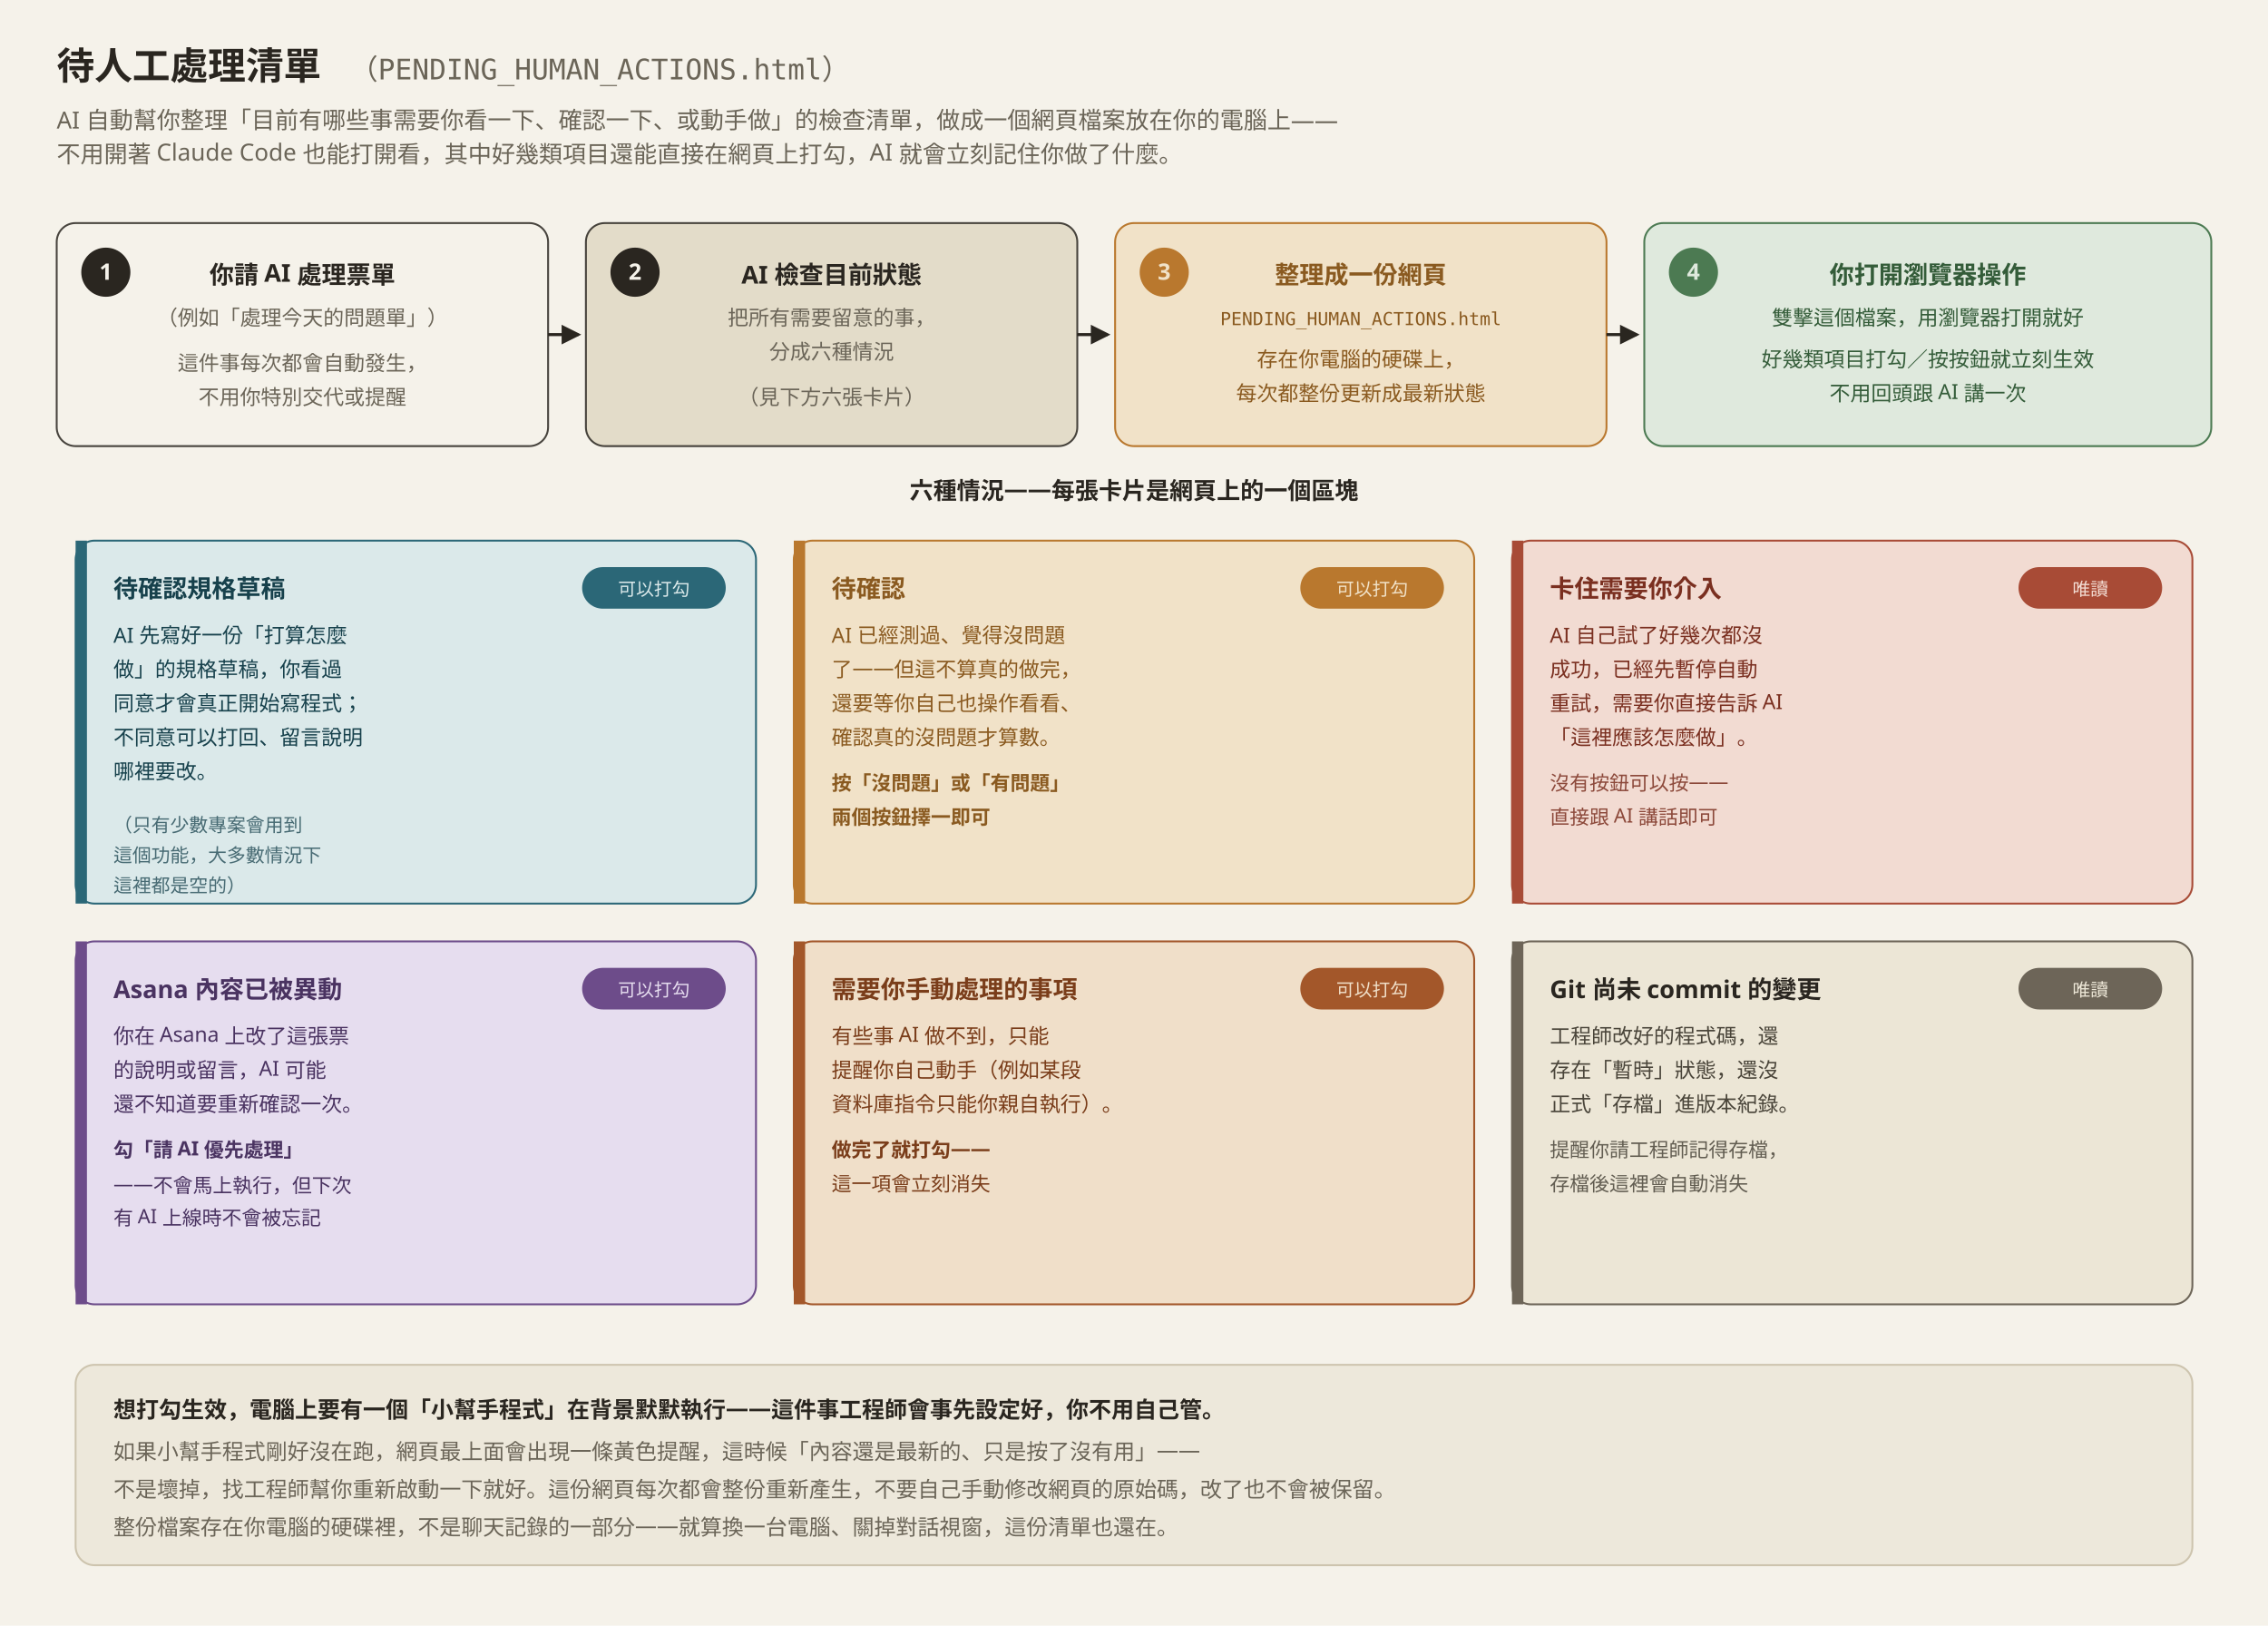
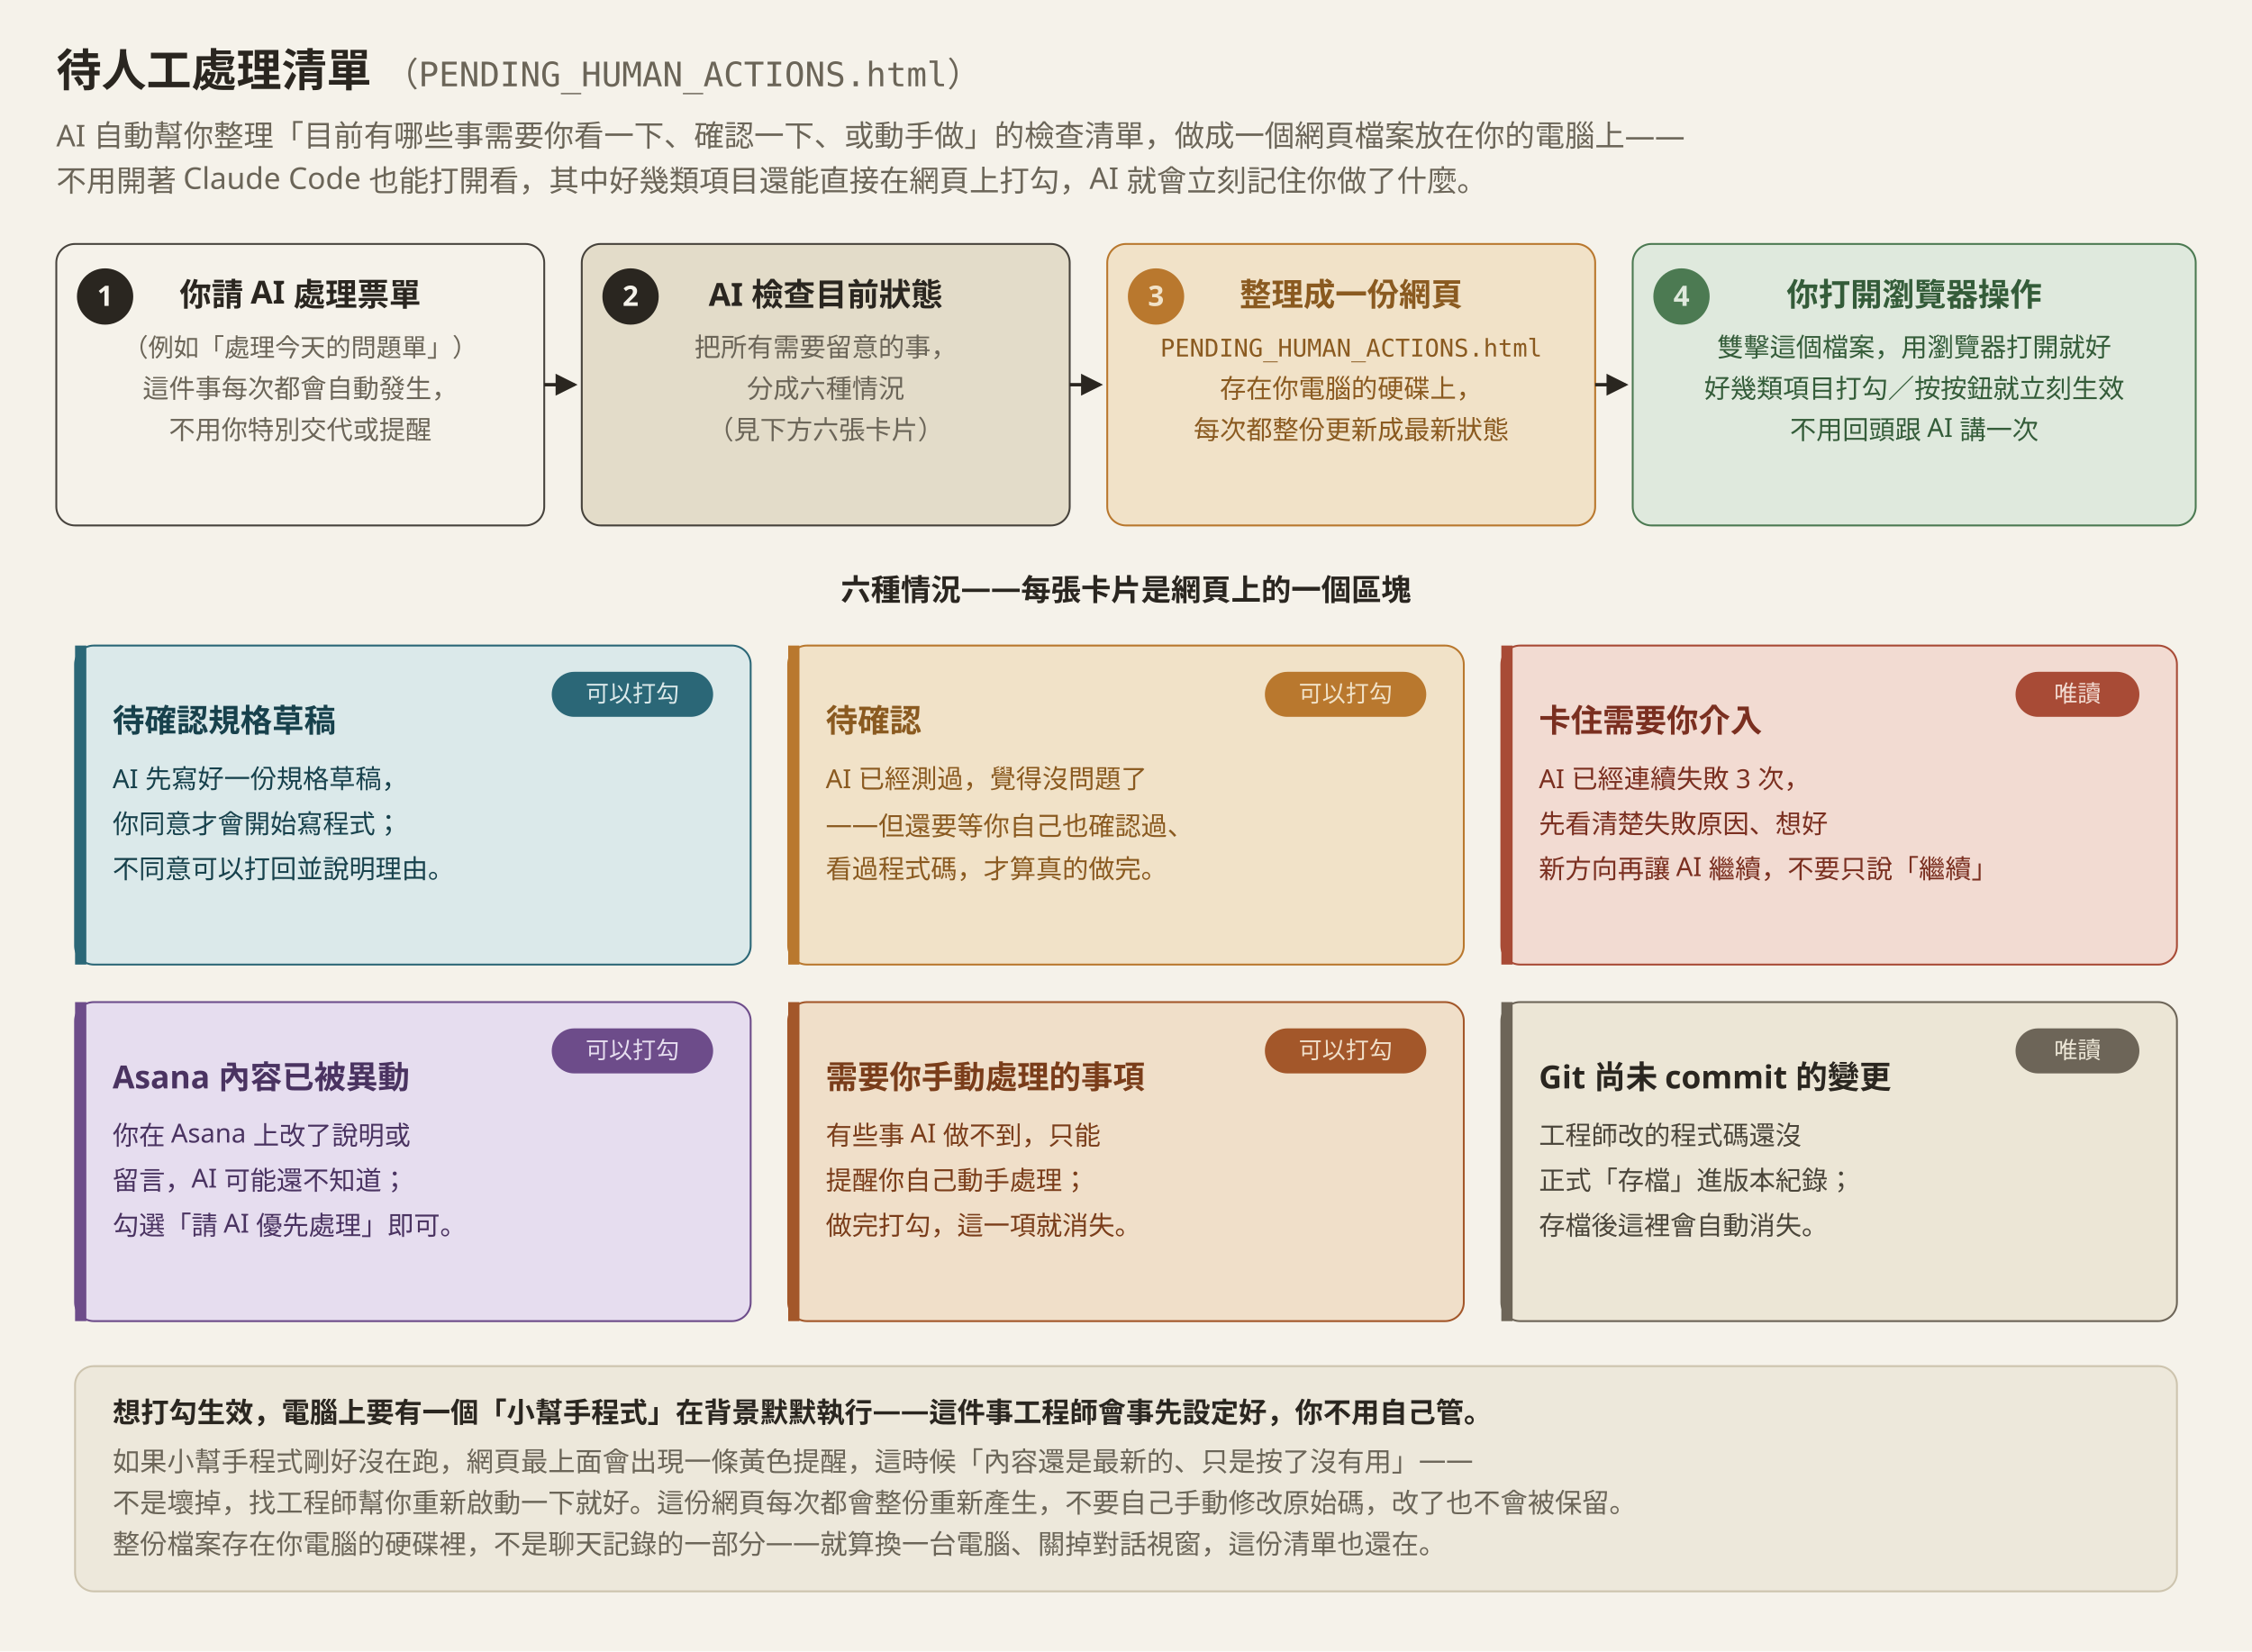
- <svg xmlns="http://www.w3.org/2000/svg" viewBox="0 0 1200 860" role="img" aria-label="待人工處理清單 PENDING_HUMAN_ACTIONS.html 說明圖：這是一份 AI 自動幫你整理「目前有哪些事需要你看一下、確認一下、或動手做」的檢查清單，存成一個網頁檔案放在你的電腦上，不用開著 Claude Code 也能打開看，部分項目還能直接在網頁上打勾生效。流程：你請 AI 處理票單時，AI 會自動檢查目前狀態，把需要你注意的事分成六種情況，整理成這份網頁，你打開瀏覽器就能操作。六種情況：待確認規格草稿（AI寫好需求規格草稿等你同意或退回，可打勾，只有少數專案會用到）、待確認（AI測過覺得沒問題但還要你自己也確認過才算真的做完，可打勾）、卡住需要你介入（AI試了很多次都沒成功需要你直接告訴AI怎麼做，唯讀）、Asana內容已被異動（你在Asana上改了說明或留言AI可能還不知道，可以勾選請AI優先處理，不會馬上執行但不會忘記）、需要你手動處理的事項（有些事AI做不到只能提醒你自己做，做完打勾這項就消失，可打勾）、Git尚未commit的變更（工程師改的程式碼還沒正式存檔提醒你請工程師存檔，唯讀）。要打勾生效，電腦上要有一個小幫手程式在背景執行，工程師會事先設定好；沒開的話網頁上方會出現提醒，內容仍然是最新的，只是按了沒有用。">
+ <svg xmlns="http://www.w3.org/2000/svg" viewBox="0 0 1200 880" role="img" aria-label="待人工處理清單 PENDING_HUMAN_ACTIONS.html 說明圖：這是一份 AI 自動幫你整理「目前有哪些事需要你看一下、確認一下、或動手做」的檢查清單，存成一個網頁檔案放在你的電腦上，不用開著 Claude Code 也能打開看，部分項目還能直接在網頁上打勾生效。流程：你請 AI 處理票單時，AI 會自動檢查目前狀態，把需要你注意的事分成六種情況，整理成這份網頁，你打開瀏覽器就能操作。六種情況：待確認規格草稿（AI寫好需求規格草稿等你同意或退回，可打勾，只有少數專案會用到）、待確認（AI測過覺得沒問題但還要你自己也確認過才算真的做完，可打勾）、卡住需要你介入（AI試了很多次都沒成功需要你直接告訴AI怎麼做，唯讀）、Asana內容已被異動（你在Asana上改了說明或留言AI可能還不知道，可以勾選請AI優先處理，不會馬上執行但不會忘記）、需要你手動處理的事項（有些事AI做不到只能提醒你自己做，做完打勾這項就消失，可打勾）、Git尚未commit的變更（工程師改的程式碼還沒正式存檔提醒你請工程師存檔，唯讀）。要打勾生效，電腦上要有一個小幫手程式在背景執行，工程師會事先設定好；沒開的話網頁上方會出現提醒，內容仍然是最新的，只是按了沒有用。">
  <defs>
    <marker id="paArrow" viewBox="0 0 10 10" refX="8.5" refY="5" markerWidth="6.5" markerHeight="6.5" orient="auto-start-reverse">
      <path d="M0,0 L10,5 L0,10 z" fill="#2a2620" />
    </marker>
  </defs>
-   <rect x="0" y="0" width="1200" height="860" fill="#f5f2ea" />
+   <rect x="0" y="0" width="1200" height="880" fill="#f5f2ea" />
  <g font-family="'Noto Sans TC',sans-serif">
-     <text x="30" y="42" font-size="20" font-weight="700" fill="#2a2620">待人工處理清單</text>
-     <text x="185" y="42" font-family="'IBM Plex Mono',monospace" font-size="15" fill="#6b6558">（PENDING_HUMAN_ACTIONS.html）</text>
-     <text x="30" y="68" font-size="12.5" fill="#6b6558">AI 自動幫你整理「目前有哪些事需要你看一下、確認一下、或動手做」的檢查清單，做成一個網頁檔案放在你的電腦上——</text>
-     <text x="30" y="86" font-size="12.5" fill="#6b6558">不用開著 Claude Code 也能打開看，其中好幾類項目還能直接在網頁上打勾，AI 就會立刻記住你做了什麼。</text>
+     <text x="30" y="46" font-size="24" font-weight="700" fill="#2a2620">待人工處理清單</text>
+     <text x="205" y="46" font-family="'IBM Plex Mono',monospace" font-size="18" fill="#6b6558">（PENDING_HUMAN_ACTIONS.html）</text>
+     <text x="30" y="78" font-size="16" fill="#6b6558">AI 自動幫你整理「目前有哪些事需要你看一下、確認一下、或動手做」的檢查清單，做成一個網頁檔案放在你的電腦上——</text>
+     <text x="30" y="102" font-size="16" fill="#6b6558">不用開著 Claude Code 也能打開看，其中好幾類項目還能直接在網頁上打勾，AI 就會立刻記住你做了什麼。</text>
  </g>
  <g font-family="'Noto Sans TC',sans-serif">
-     <rect x="30" y="118" width="260" height="118" rx="10" fill="none" stroke="#2a2620" stroke-opacity="0.85" />
-     <circle cx="56" cy="144" r="13" fill="#2a2620" />
-     <text x="56" y="148" text-anchor="middle" font-weight="700" font-size="12" fill="#f5f2ea">1</text>
-     <text x="160" y="150" text-anchor="middle" font-size="13" font-weight="700" fill="#2a2620">你請 AI 處理票單</text>
-     <text x="160" y="172" text-anchor="middle" font-size="11" fill="#6b6558">（例如「處理今天的問題單」）</text>
-     <text x="160" y="196" text-anchor="middle" font-size="11" fill="#6b6558">這件事每次都會自動發生，</text>
-     <text x="160" y="214" text-anchor="middle" font-size="11" fill="#6b6558">不用你特別交代或提醒</text>
-     <rect x="310" y="118" width="260" height="118" rx="10" fill="#e3dcc9" stroke="#2a2620" stroke-opacity="0.85" />
-     <circle cx="336" cy="144" r="13" fill="#2a2620" />
-     <text x="336" y="148" text-anchor="middle" font-weight="700" font-size="12" fill="#f5f2ea">2</text>
-     <text x="440" y="150" text-anchor="middle" font-size="13" font-weight="700" fill="#2a2620">AI 檢查目前狀態</text>
-     <text x="440" y="172" text-anchor="middle" font-size="11" fill="#6b6558">把所有需要留意的事，</text>
-     <text x="440" y="190" text-anchor="middle" font-size="11" fill="#6b6558">分成六種情況</text>
-     <text x="440" y="214" text-anchor="middle" font-size="11" fill="#6b6558">（見下方六張卡片）</text>
-     <rect x="590" y="118" width="260" height="118" rx="10" fill="#f1e2c8" stroke="#b9782e" />
-     <circle cx="616" cy="144" r="13" fill="#b9782e" />
-     <text x="616" y="148" text-anchor="middle" font-weight="700" font-size="12" fill="#f1e2c8">3</text>
-     <text x="720" y="150" text-anchor="middle" font-size="13" font-weight="700" fill="#8a5a20">整理成一份網頁</text>
-     <text x="720" y="172" text-anchor="middle" font-family="'IBM Plex Mono',monospace" font-size="9.5" fill="#8a5a20">PENDING_HUMAN_ACTIONS.html</text>
-     <text x="720" y="194" text-anchor="middle" font-size="11" fill="#8a5a20">存在你電腦的硬碟上，</text>
-     <text x="720" y="212" text-anchor="middle" font-size="11" fill="#8a5a20">每次都整份更新成最新狀態</text>
-     <rect x="870" y="118" width="300" height="118" rx="10" fill="#dfe9dd" stroke="#4c7a52" />
-     <circle cx="896" cy="144" r="13" fill="#4c7a52" />
-     <text x="896" y="148" text-anchor="middle" font-weight="700" font-size="12" fill="#dfe9dd">4</text>
-     <text x="1020" y="150" text-anchor="middle" font-size="13" font-weight="700" fill="#345c39">你打開瀏覽器操作</text>
-     <text x="1020" y="172" text-anchor="middle" font-size="11" fill="#345c39">雙擊這個檔案，用瀏覽器打開就好</text>
-     <text x="1020" y="194" text-anchor="middle" font-size="11" fill="#345c39">好幾類項目打勾／按按鈕就立刻生效</text>
-     <text x="1020" y="212" text-anchor="middle" font-size="11" fill="#345c39">不用回頭跟 AI 講一次</text>
+     <rect x="30" y="130" width="260" height="150" rx="10" fill="none" stroke="#2a2620" stroke-opacity="0.85" />
+     <circle cx="56" cy="158" r="15" fill="#2a2620" />
+     <text x="56" y="163" text-anchor="middle" font-weight="700" font-size="15" fill="#f5f2ea">1</text>
+     <text x="160" y="163" text-anchor="middle" font-size="17" font-weight="700" fill="#2a2620">你請 AI 處理票單</text>
+     <text x="160" y="190" text-anchor="middle" font-size="13.5" fill="#6b6558">（例如「處理今天的問題單」）</text>
+     <text x="160" y="212" text-anchor="middle" font-size="14" fill="#6b6558">這件事每次都會自動發生，</text>
+     <text x="160" y="234" text-anchor="middle" font-size="14" fill="#6b6558">不用你特別交代或提醒</text>
+     <rect x="310" y="130" width="260" height="150" rx="10" fill="#e3dcc9" stroke="#2a2620" stroke-opacity="0.85" />
+     <circle cx="336" cy="158" r="15" fill="#2a2620" />
+     <text x="336" y="163" text-anchor="middle" font-weight="700" font-size="15" fill="#f5f2ea">2</text>
+     <text x="440" y="163" text-anchor="middle" font-size="17" font-weight="700" fill="#2a2620">AI 檢查目前狀態</text>
+     <text x="440" y="190" text-anchor="middle" font-size="14" fill="#6b6558">把所有需要留意的事，</text>
+     <text x="440" y="212" text-anchor="middle" font-size="14" fill="#6b6558">分成六種情況</text>
+     <text x="440" y="234" text-anchor="middle" font-size="14" fill="#6b6558">（見下方六張卡片）</text>
+     <rect x="590" y="130" width="260" height="150" rx="10" fill="#f1e2c8" stroke="#b9782e" />
+     <circle cx="616" cy="158" r="15" fill="#b9782e" />
+     <text x="616" y="163" text-anchor="middle" font-weight="700" font-size="15" fill="#f1e2c8">3</text>
+     <text x="720" y="163" text-anchor="middle" font-size="17" font-weight="700" fill="#8a5a20">整理成一份網頁</text>
+     <text x="720" y="190" text-anchor="middle" font-family="'IBM Plex Mono',monospace" font-size="13" fill="#8a5a20">PENDING_HUMAN_ACTIONS.html</text>
+     <text x="720" y="212" text-anchor="middle" font-size="14" fill="#8a5a20">存在你電腦的硬碟上，</text>
+     <text x="720" y="234" text-anchor="middle" font-size="14" fill="#8a5a20">每次都整份更新成最新狀態</text>
+     <rect x="870" y="130" width="300" height="150" rx="10" fill="#dfe9dd" stroke="#4c7a52" />
+     <circle cx="896" cy="158" r="15" fill="#4c7a52" />
+     <text x="896" y="163" text-anchor="middle" font-weight="700" font-size="15" fill="#dfe9dd">4</text>
+     <text x="1020" y="163" text-anchor="middle" font-size="17" font-weight="700" fill="#345c39">你打開瀏覽器操作</text>
+     <text x="1020" y="190" text-anchor="middle" font-size="14" fill="#345c39">雙擊這個檔案，用瀏覽器打開就好</text>
+     <text x="1020" y="212" text-anchor="middle" font-size="14" fill="#345c39">好幾類項目打勾／按按鈕就立刻生效</text>
+     <text x="1020" y="234" text-anchor="middle" font-size="14" fill="#345c39">不用回頭跟 AI 講一次</text>
  </g>
-   <line x1="290" y1="177" x2="306" y2="177" stroke="#2a2620" stroke-width="1.6" marker-end="url(#paArrow)" />
-   <line x1="570" y1="177" x2="586" y2="177" stroke="#2a2620" stroke-width="1.6" marker-end="url(#paArrow)" />
-   <line x1="850" y1="177" x2="866" y2="177" stroke="#2a2620" stroke-width="1.6" marker-end="url(#paArrow)" />
-   <text x="600" y="264" text-anchor="middle" font-family="'Noto Sans TC',sans-serif" font-size="12.5" font-weight="700" fill="#2a2620">六種情況——每張卡片是網頁上的一個區塊</text>
+   <line x1="290" y1="205" x2="306" y2="205" stroke="#2a2620" stroke-width="1.8" marker-end="url(#paArrow)" />
+   <line x1="570" y1="205" x2="586" y2="205" stroke="#2a2620" stroke-width="1.8" marker-end="url(#paArrow)" />
+   <line x1="850" y1="205" x2="866" y2="205" stroke="#2a2620" stroke-width="1.8" marker-end="url(#paArrow)" />
+   <text x="600" y="320" text-anchor="middle" font-family="'Noto Sans TC',sans-serif" font-size="16" font-weight="700" fill="#2a2620">六種情況——每張卡片是網頁上的一個區塊</text>
  <g font-family="'Noto Sans TC',sans-serif">
-     <rect x="40" y="286" width="360" height="192" rx="10" fill="#dbe9ea" stroke="#2b6777" />
-     <rect x="40" y="286" width="6" height="192" fill="#2b6777" />
-     <rect x="308" y="300" width="76" height="22" rx="11" fill="#2b6777" />
-     <text x="346" y="315" text-anchor="middle" font-size="9.5" fill="#dbe9ea">可以打勾</text>
-     <text x="60" y="316" font-size="13" font-weight="700" fill="#17414c">待確認規格草稿</text>
-     <text x="60" y="340" font-size="11" fill="#17414c">AI 先寫好一份「打算怎麼</text>
-     <text x="60" y="358" font-size="11" fill="#17414c">做」的規格草稿，你看過</text>
-     <text x="60" y="376" font-size="11" fill="#17414c">同意才會真正開始寫程式；</text>
-     <text x="60" y="394" font-size="11" fill="#17414c">不同意可以打回、留言說明</text>
-     <text x="60" y="412" font-size="11" fill="#17414c">哪裡要改。</text>
-     <text x="60" y="440" font-size="10" fill="#17414c" opacity="0.75">（只有少數專案會用到</text>
-     <text x="60" y="456" font-size="10" fill="#17414c" opacity="0.75">這個功能，大多數情況下</text>
-     <text x="60" y="472" font-size="10" fill="#17414c" opacity="0.75">這裡都是空的）</text>
-     <rect x="420" y="286" width="360" height="192" rx="10" fill="#f1e2c8" stroke="#b9782e" />
-     <rect x="420" y="286" width="6" height="192" fill="#b9782e" />
-     <rect x="688" y="300" width="76" height="22" rx="11" fill="#b9782e" />
-     <text x="726" y="315" text-anchor="middle" font-size="9.5" fill="#f1e2c8">可以打勾</text>
-     <text x="440" y="316" font-size="13" font-weight="700" fill="#8a5a20">待確認</text>
-     <text x="440" y="340" font-size="11" fill="#8a5a20">AI 已經測過、覺得沒問題</text>
-     <text x="440" y="358" font-size="11" fill="#8a5a20">了——但這不算真的做完，</text>
-     <text x="440" y="376" font-size="11" fill="#8a5a20">還要等你自己也操作看看、</text>
-     <text x="440" y="394" font-size="11" fill="#8a5a20">確認真的沒問題才算數。</text>
-     <text x="440" y="418" font-size="10.5" font-weight="700" fill="#8a5a20">按「沒問題」或「有問題」</text>
-     <text x="440" y="436" font-size="10.5" font-weight="700" fill="#8a5a20">兩個按鈕擇一即可</text>
-     <rect x="800" y="286" width="360" height="192" rx="10" fill="#f2dbd2" stroke="#a84b36" />
-     <rect x="800" y="286" width="6" height="192" fill="#a84b36" />
-     <rect x="1068" y="300" width="76" height="22" rx="11" fill="#a84b36" />
-     <text x="1106" y="315" text-anchor="middle" font-size="9.5" fill="#f2dbd2">唯讀</text>
-     <text x="820" y="316" font-size="13" font-weight="700" fill="#7a2f20">卡住需要你介入</text>
-     <text x="820" y="340" font-size="11" fill="#7a2f20">AI 自己試了好幾次都沒</text>
-     <text x="820" y="358" font-size="11" fill="#7a2f20">成功，已經先暫停自動</text>
-     <text x="820" y="376" font-size="11" fill="#7a2f20">重試，需要你直接告訴 AI</text>
-     <text x="820" y="394" font-size="11" fill="#7a2f20">「這裡應該怎麼做」。</text>
-     <text x="820" y="418" font-size="10.5" fill="#7a2f20" opacity="0.85">沒有按鈕可以按——</text>
-     <text x="820" y="436" font-size="10.5" fill="#7a2f20" opacity="0.85">直接跟 AI 講話即可</text>
-     <rect x="40" y="498" width="360" height="192" rx="10" fill="#e6ddef" stroke="#6d4c8a" />
-     <rect x="40" y="498" width="6" height="192" fill="#6d4c8a" />
-     <rect x="308" y="512" width="76" height="22" rx="11" fill="#6d4c8a" />
-     <text x="346" y="527" text-anchor="middle" font-size="9.5" fill="#e6ddef">可以打勾</text>
-     <text x="60" y="528" font-size="13" font-weight="700" fill="#4a3361">Asana 內容已被異動</text>
-     <text x="60" y="552" font-size="11" fill="#4a3361">你在 Asana 上改了這張票</text>
-     <text x="60" y="570" font-size="11" fill="#4a3361">的說明或留言，AI 可能</text>
-     <text x="60" y="588" font-size="11" fill="#4a3361">還不知道要重新確認一次。</text>
-     <text x="60" y="612" font-size="10.5" font-weight="700" fill="#4a3361">勾「請 AI 優先處理」</text>
-     <text x="60" y="630" font-size="10.5" fill="#4a3361">——不會馬上執行，但下次</text>
-     <text x="60" y="648" font-size="10.5" fill="#4a3361">有 AI 上線時不會被忘記</text>
-     <rect x="420" y="498" width="360" height="192" rx="10" fill="#f0dfc9" stroke="#a3572a" />
-     <rect x="420" y="498" width="6" height="192" fill="#a3572a" />
-     <rect x="688" y="512" width="76" height="22" rx="11" fill="#a3572a" />
-     <text x="726" y="527" text-anchor="middle" font-size="9.5" fill="#f0dfc9">可以打勾</text>
-     <text x="440" y="528" font-size="13" font-weight="700" fill="#7a3d1a">需要你手動處理的事項</text>
-     <text x="440" y="552" font-size="11" fill="#7a3d1a">有些事 AI 做不到，只能</text>
-     <text x="440" y="570" font-size="11" fill="#7a3d1a">提醒你自己動手（例如某段</text>
-     <text x="440" y="588" font-size="11" fill="#7a3d1a">資料庫指令只能你親自執行）。</text>
-     <text x="440" y="612" font-size="10.5" font-weight="700" fill="#7a3d1a">做完了就打勾——</text>
-     <text x="440" y="630" font-size="10.5" fill="#7a3d1a">這一項會立刻消失</text>
-     <rect x="800" y="498" width="360" height="192" rx="10" fill="#ece6d6" stroke="#6d6558" />
-     <rect x="800" y="498" width="6" height="192" fill="#6d6558" />
-     <rect x="1068" y="512" width="76" height="22" rx="11" fill="#6d6558" />
-     <text x="1106" y="527" text-anchor="middle" font-size="9.5" fill="#ece6d6">唯讀</text>
-     <text x="820" y="528" font-size="13" font-weight="700" fill="#2a2620">Git 尚未 commit 的變更</text>
-     <text x="820" y="552" font-size="11" fill="#4a453a">工程師改好的程式碼，還</text>
-     <text x="820" y="570" font-size="11" fill="#4a453a">存在「暫時」狀態，還沒</text>
-     <text x="820" y="588" font-size="11" fill="#4a453a">正式「存檔」進版本紀錄。</text>
-     <text x="820" y="612" font-size="10.5" fill="#4a453a" opacity="0.85">提醒你請工程師記得存檔，</text>
-     <text x="820" y="630" font-size="10.5" fill="#4a453a" opacity="0.85">存檔後這裡會自動消失</text>
+     <rect x="40" y="344" width="360" height="170" rx="10" fill="#dbe9ea" stroke="#2b6777" />
+     <rect x="40" y="344" width="6" height="170" fill="#2b6777" />
+     <rect x="294" y="358" width="86" height="24" rx="12" fill="#2b6777" />
+     <text x="337" y="374" text-anchor="middle" font-size="12.5" fill="#dbe9ea">可以打勾</text>
+     <text x="60" y="390" font-size="17" font-weight="700" fill="#17414c">待確認規格草稿</text>
+     <text x="60" y="420" font-size="14" fill="#17414c">AI 先寫好一份規格草稿，</text>
+     <text x="60" y="444" font-size="14" fill="#17414c">你同意才會開始寫程式；</text>
+     <text x="60" y="468" font-size="14" fill="#17414c">不同意可以打回並說明理由。</text>
+     <rect x="420" y="344" width="360" height="170" rx="10" fill="#f1e2c8" stroke="#b9782e" />
+     <rect x="420" y="344" width="6" height="170" fill="#b9782e" />
+     <rect x="674" y="358" width="86" height="24" rx="12" fill="#b9782e" />
+     <text x="717" y="374" text-anchor="middle" font-size="12.5" fill="#f1e2c8">可以打勾</text>
+     <text x="440" y="390" font-size="17" font-weight="700" fill="#8a5a20">待確認</text>
+     <text x="440" y="420" font-size="14" fill="#8a5a20">AI 已經測過，覺得沒問題了</text>
+     <text x="440" y="444" font-size="14" fill="#8a5a20">——但還要等你自己也確認過、</text>
+     <text x="440" y="468" font-size="14" fill="#8a5a20">看過程式碼，才算真的做完。</text>
+     <rect x="800" y="344" width="360" height="170" rx="10" fill="#f2dbd2" stroke="#a84b36" />
+     <rect x="800" y="344" width="6" height="170" fill="#a84b36" />
+     <rect x="1074" y="358" width="66" height="24" rx="12" fill="#a84b36" />
+     <text x="1107" y="374" text-anchor="middle" font-size="12.5" fill="#f2dbd2">唯讀</text>
+     <text x="820" y="390" font-size="17" font-weight="700" fill="#7a2f20">卡住需要你介入</text>
+     <text x="820" y="420" font-size="14" fill="#7a2f20">AI 已經連續失敗 3 次，</text>
+     <text x="820" y="444" font-size="14" fill="#7a2f20">先看清楚失敗原因、想好</text>
+     <text x="820" y="468" font-size="14" fill="#7a2f20">新方向再讓 AI 繼續，不要只說「繼續」</text>
+     <rect x="40" y="534" width="360" height="170" rx="10" fill="#e6ddef" stroke="#6d4c8a" />
+     <rect x="40" y="534" width="6" height="170" fill="#6d4c8a" />
+     <rect x="294" y="548" width="86" height="24" rx="12" fill="#6d4c8a" />
+     <text x="337" y="564" text-anchor="middle" font-size="12.5" fill="#e6ddef">可以打勾</text>
+     <text x="60" y="580" font-size="17" font-weight="700" fill="#4a3361">Asana 內容已被異動</text>
+     <text x="60" y="610" font-size="14" fill="#4a3361">你在 Asana 上改了說明或</text>
+     <text x="60" y="634" font-size="14" fill="#4a3361">留言，AI 可能還不知道；</text>
+     <text x="60" y="658" font-size="14" fill="#4a3361">勾選「請 AI 優先處理」即可。</text>
+     <rect x="420" y="534" width="360" height="170" rx="10" fill="#f0dfc9" stroke="#a3572a" />
+     <rect x="420" y="534" width="6" height="170" fill="#a3572a" />
+     <rect x="674" y="548" width="86" height="24" rx="12" fill="#a3572a" />
+     <text x="717" y="564" text-anchor="middle" font-size="12.5" fill="#f0dfc9">可以打勾</text>
+     <text x="440" y="580" font-size="17" font-weight="700" fill="#7a3d1a">需要你手動處理的事項</text>
+     <text x="440" y="610" font-size="14" fill="#7a3d1a">有些事 AI 做不到，只能</text>
+     <text x="440" y="634" font-size="14" fill="#7a3d1a">提醒你自己動手處理；</text>
+     <text x="440" y="658" font-size="14" fill="#7a3d1a">做完打勾，這一項就消失。</text>
+     <rect x="800" y="534" width="360" height="170" rx="10" fill="#ece6d6" stroke="#6d6558" />
+     <rect x="800" y="534" width="6" height="170" fill="#6d6558" />
+     <rect x="1074" y="548" width="66" height="24" rx="12" fill="#6d6558" />
+     <text x="1107" y="564" text-anchor="middle" font-size="12.5" fill="#ece6d6">唯讀</text>
+     <text x="820" y="580" font-size="17" font-weight="700" fill="#2a2620">Git 尚未 commit 的變更</text>
+     <text x="820" y="610" font-size="14" fill="#4a453a">工程師改的程式碼還沒</text>
+     <text x="820" y="634" font-size="14" fill="#4a453a">正式「存檔」進版本紀錄；</text>
+     <text x="820" y="658" font-size="14" fill="#4a453a">存檔後這裡會自動消失。</text>
  </g>
-   <rect x="40" y="722" width="1120" height="106" rx="10" fill="#ede8db" stroke="#cdc4ae" />
+   <rect x="40" y="728" width="1120" height="120" rx="10" fill="#ede8db" stroke="#cdc4ae" />
  <g font-family="'Noto Sans TC',sans-serif">
-     <text x="60" y="750" font-size="12" font-weight="700" fill="#2a2620">想打勾生效，電腦上要有一個「小幫手程式」在背景默默執行——這件事工程師會事先設定好，你不用自己管。</text>
-     <text x="60" y="772" font-size="11.5" fill="#6b6558">如果小幫手程式剛好沒在跑，網頁最上面會出現一條黃色提醒，這時候「內容還是最新的、只是按了沒有用」——</text>
-     <text x="60" y="792" font-size="11.5" fill="#6b6558">不是壞掉，找工程師幫你重新啟動一下就好。這份網頁每次都會整份重新產生，不要自己手動修改網頁的原始碼，改了也不會被保留。</text>
-     <text x="60" y="812" font-size="11.5" fill="#6b6558">整份檔案存在你電腦的硬碟裡，不是聊天記錄的一部分——就算換一台電腦、關掉對話視窗，這份清單也還在。</text>
+     <text x="60" y="758" font-size="15" font-weight="700" fill="#2a2620">想打勾生效，電腦上要有一個「小幫手程式」在背景默默執行——這件事工程師會事先設定好，你不用自己管。</text>
+     <text x="60" y="784" font-size="14.5" fill="#6b6558">如果小幫手程式剛好沒在跑，網頁最上面會出現一條黃色提醒，這時候「內容還是最新的、只是按了沒有用」——</text>
+     <text x="60" y="806" font-size="14.5" fill="#6b6558">不是壞掉，找工程師幫你重新啟動一下就好。這份網頁每次都會整份重新產生，不要自己手動修改原始碼，改了也不會被保留。</text>
+     <text x="60" y="828" font-size="14.5" fill="#6b6558">整份檔案存在你電腦的硬碟裡，不是聊天記錄的一部分——就算換一台電腦、關掉對話視窗，這份清單也還在。</text>
  </g>
</svg>
